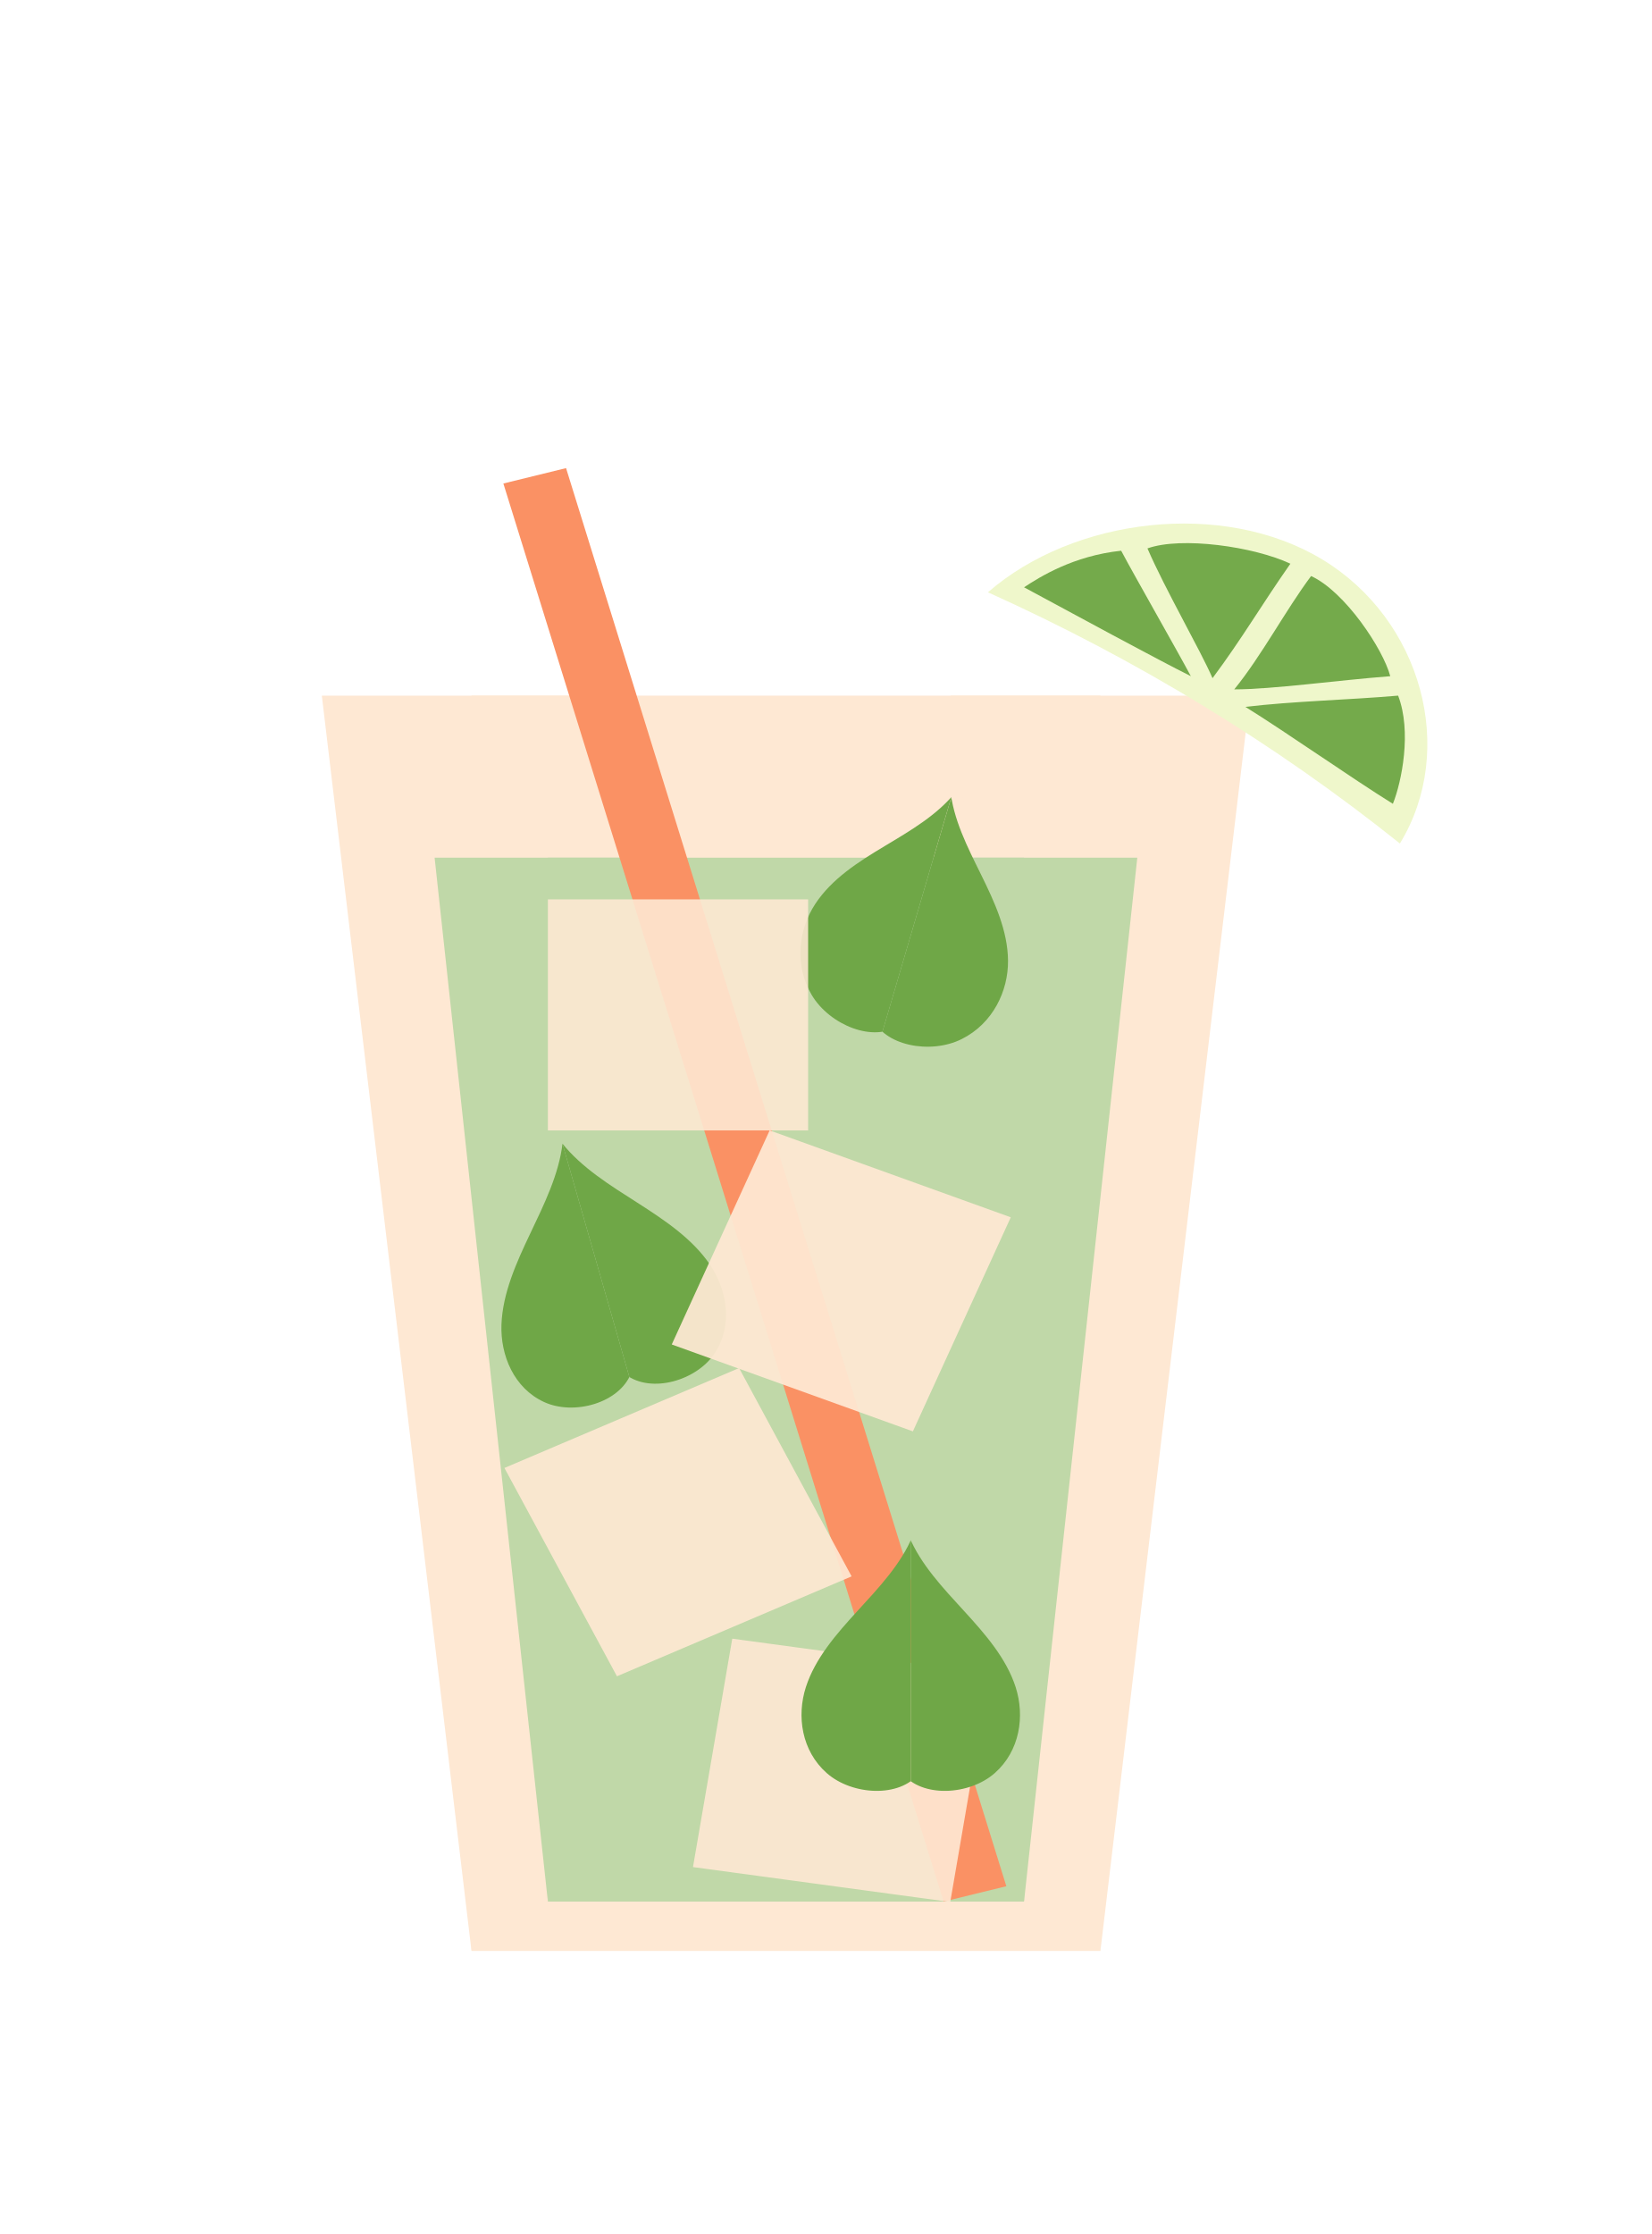
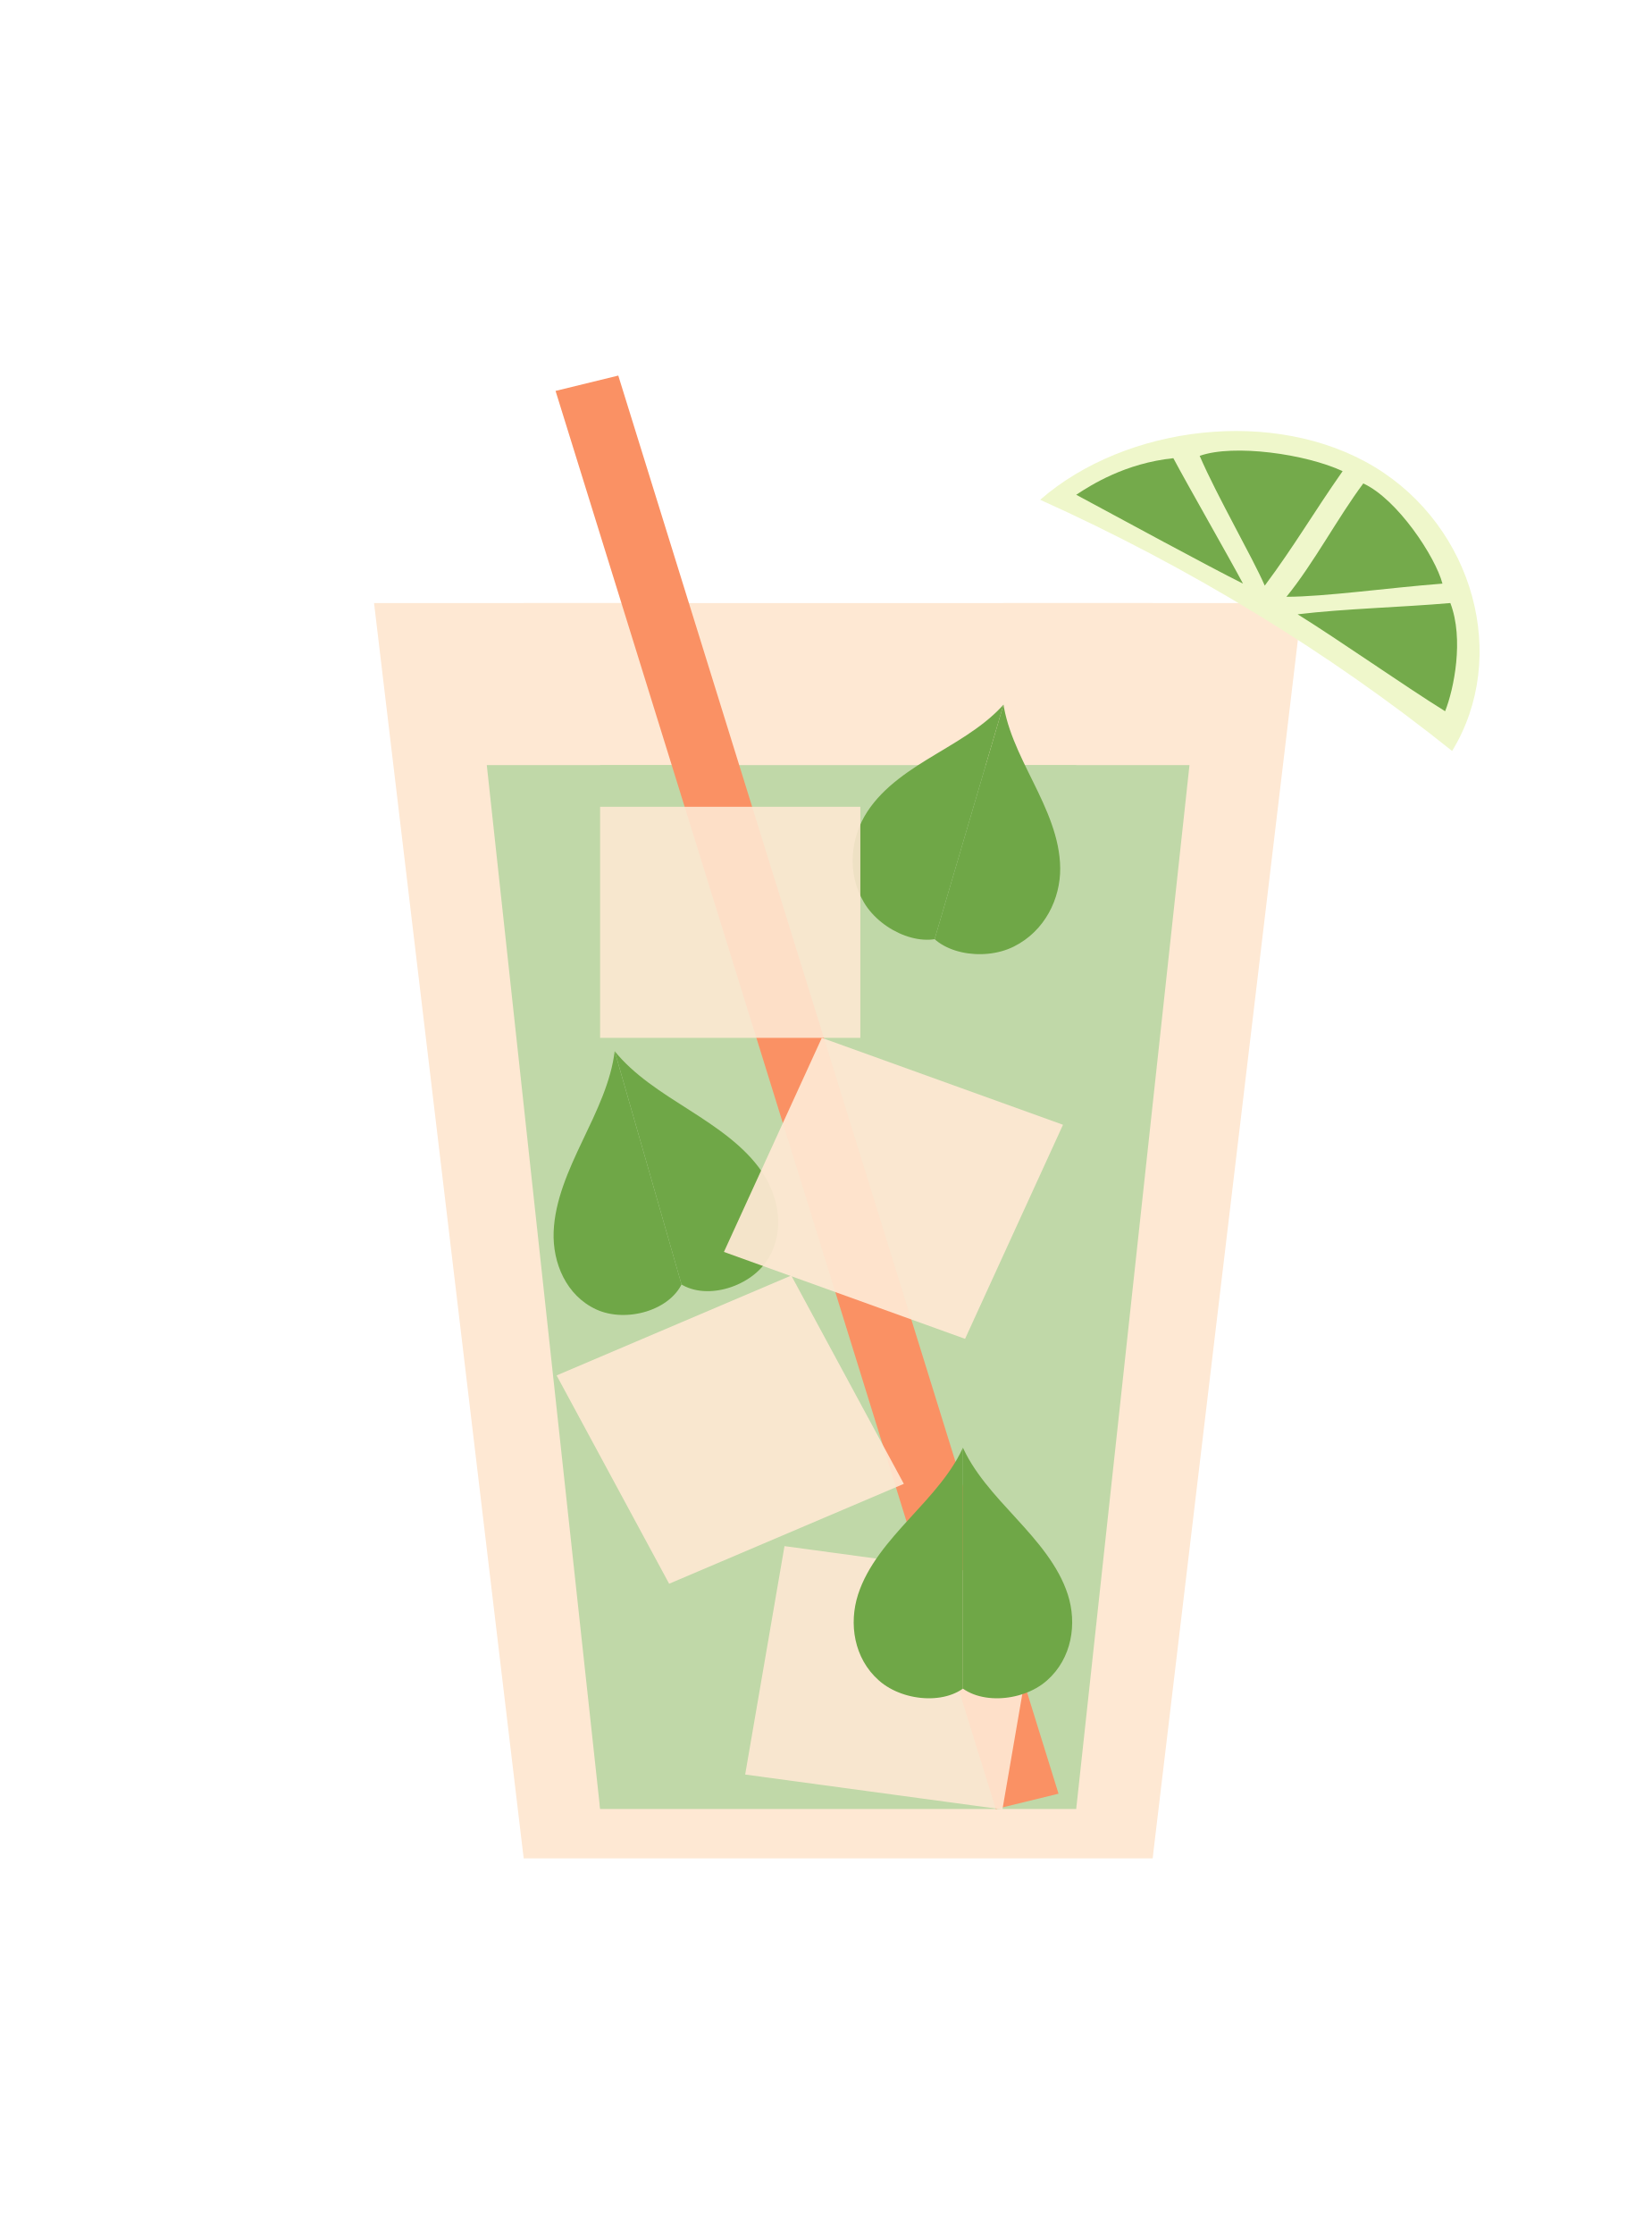
<svg xmlns="http://www.w3.org/2000/svg" id="Layer_1" width="372.57" height="503.82" viewBox="0 0 372.57 503.82">
  <defs>
    <style>.cls-1{fill:none;}.cls-2{clip-path:url(#clippath);}.cls-3{fill:#fa9164;}.cls-4{fill:#ebe7df;}.cls-5,.cls-6,.cls-7,.cls-8,.cls-9{fill:#fee8d3;}.cls-10{fill:#eff7cb;}.cls-11{fill:#a7d7c9;}.cls-12{fill:#c0d8a8;}.cls-13{fill:#6fa747;}.cls-14{fill:#74aa4b;}.cls-15{clip-path:url(#clippath-1);}.cls-16{clip-path:url(#clippath-4);}.cls-17{clip-path:url(#clippath-3);}.cls-18{clip-path:url(#clippath-2);}.cls-19{clip-path:url(#clippath-5);}.cls-6{opacity:.89;}.cls-7{opacity:.91;}.cls-8{opacity:.92;}.cls-9{opacity:.93;}</style>
    <clipPath id="clippath">
-       <polygon class="cls-1" points="198.05 236.06 215.12 177.95 227.37 177.95 227.37 236.06 198.05 236.06" />
+       <polygon class="cls-1" points="209.82 215.18 226.89 157.07 239.14 157.07 239.14 215.18 209.82 215.18" />
    </clipPath>
    <clipPath id="clippath-1">
-       <polygon class="cls-1" points="198.05 236.06 215.11 177.95 204.81 171.32 173.38 220.2 198.05 236.06" />
+       <polygon class="cls-1" points="209.82 215.18 226.89 157.07 216.58 150.45 185.16 199.33 209.82 215.18" />
    </clipPath>
    <clipPath id="clippath-2">
-       <polygon class="cls-1" points="142.39 312.06 126.83 257.8 163.77 257.8 163.77 312.06 142.39 312.06" />
+       <polygon class="cls-1" points="154.16 291.19 138.61 236.93 175.54 236.93 175.54 291.19 154.16 291.19" />
    </clipPath>
    <clipPath id="clippath-3">
-       <polygon class="cls-1" points="142.39 312.06 126.83 257.8 95.5 277.37 124.26 323.39 142.39 312.06" />
+       <polygon class="cls-1" points="154.16 291.19 138.6 236.93 107.28 256.5 136.03 302.52 154.16 291.19" />
    </clipPath>
    <clipPath id="clippath-4">
-       <rect class="cls-1" x="205.43" y="346.45" width="24.64" height="57.43" />
+       <rect class="cls-1" x="217.2" y="325.58" width="24.64" height="57.43" />
    </clipPath>
    <clipPath id="clippath-5">
-       <rect class="cls-1" x="180.79" y="346.45" width="24.64" height="57.43" />
+       <rect class="cls-1" x="192.56" y="325.58" width="24.64" height="57.43" />
    </clipPath>
  </defs>
-   <path class="cls-4" d="m252.46,399.5c.29,0,.58-.5.87-.5-.29,0-.58.5-.87.5h0Z" />
-   <rect class="cls-5" x="106.35" y="156.88" width="141.87" height="283.1" />
-   <polygon class="cls-5" points="106.35 439.99 140.1 156.88 72.59 156.88 106.35 439.99" />
-   <polygon class="cls-5" points="248.21 439.99 281.97 156.88 214.46 156.88 248.21 439.99" />
-   <rect class="cls-12" x="123.58" y="193.43" width="107.39" height="235.42" />
-   <polygon class="cls-12" points="123.58 428.85 149.14 193.43 98.03 193.43 123.58 428.85" />
-   <polygon class="cls-12" points="230.98 428.85 256.53 193.43 205.43 193.43 230.98 428.85" />
+   <path class="cls-4" d="m264.23,378.63c.29,0,.58-.5.87-.5-.29,0-.58.5-.87.5h0Z" />
+   <rect class="cls-5" x="118.12" y="136.01" width="141.87" height="283.1" />
+   <polygon class="cls-5" points="118.12 419.11 151.88 136.01 84.37 136.01 118.12 419.11" />
+   <polygon class="cls-5" points="259.99 419.11 293.74 136.01 226.23 136.01 259.99 419.11" />
+   <rect class="cls-12" x="135.36" y="172.55" width="107.39" height="235.42" />
+   <polygon class="cls-12" points="135.36 407.98 160.91 172.55 109.8 172.55 135.36 407.98" />
+   <polygon class="cls-12" points="242.75 407.98 268.3 172.55 217.2 172.55 242.75 407.98" />
  <g>
    <g class="cls-2">
-       <path class="cls-13" d="m196.74,229.43c2.48,6.4,13.1,8.44,20.17,4.91s10.52-10.87,10.46-17.68c-.06-6.81-3.04-13.24-6.1-19.45-3.06-6.21-6.3-12.5-6.93-19.27-5.76,17.45-11.52,34.9-17.61,51.48Z" />
+       <path class="cls-13" d="m208.51,208.56c2.48,6.4,13.1,8.44,20.17,4.91s10.52-10.87,10.46-17.68c-.06-6.81-3.04-13.24-6.1-19.45-3.06-6.21-6.3-12.5-6.93-19.27-5.76,17.45-11.52,34.9-17.61,51.48Z" />
    </g>
    <g class="cls-15">
-       <path class="cls-13" d="m202.73,231.19c-5.55,4.05-15.58.01-19.62-6.77s-2.97-14.84.76-20.53,9.71-9.5,15.65-13.06c5.93-3.56,12.06-7.11,16.24-12.46-4.59,17.79-9.19,35.59-13.03,52.83Z" />
+       <path class="cls-13" d="m214.51,210.32c-5.55,4.05-15.58.01-19.62-6.77s-2.97-14.84.76-20.53c3.73-5.69,9.71-9.5,15.65-13.06,5.93-3.56,12.06-7.11,16.24-12.46-4.59,17.79-9.19,35.59-13.03,52.83Z" />
    </g>
  </g>
  <g>
    <g class="cls-18">
-       <path class="cls-13" d="m141.12,309.99c5.8,4.39,16.09,1.34,20.15-4.88,4.06-6.22,2.81-14.09-1.14-19.92-3.95-5.82-10.2-10.01-16.38-13.96-6.19-3.95-12.57-7.9-16.99-13.44,5.05,17.6,10.1,35.2,14.36,52.19Z" />
+       <path class="cls-13" d="m152.89,289.12c5.8,4.39,16.09,1.34,20.15-4.88,4.06-6.22,2.81-14.09-1.14-19.92-3.95-5.82-10.2-10.01-16.38-13.96-6.19-3.95-12.57-7.9-16.99-13.44,5.05,17.6,10.1,35.2,14.36,52.19Z" />
    </g>
    <g class="cls-17">
-       <path class="cls-13" d="m142.37,309.64c-2.59,6.79-12.93,9.66-19.67,6.54-6.74-3.12-9.85-10.46-9.59-17.49.27-7.03,3.34-13.89,6.5-20.52,3.15-6.63,6.48-13.36,7.29-20.4,5.04,17.6,10.09,35.2,15.47,51.88Z" />
+       <path class="cls-13" d="m154.14,288.76c-2.59,6.79-12.93,9.66-19.67,6.54-6.74-3.12-9.85-10.46-9.59-17.49.27-7.03,3.34-13.89,6.5-20.52,3.15-6.63,6.48-13.36,7.29-20.4,5.04,17.6,10.09,35.2,15.47,51.88Z" />
    </g>
  </g>
-   <polygon class="cls-3" points="212.84 428.85 113.54 109.04 127.68 105.57 226.99 425.39 212.84 428.85" />
-   <rect class="cls-6" x="123.58" y="202.83" width="58.7" height="52.11" />
-   <polygon class="cls-7" points="156.31 421.07 165.17 369.56 223.2 377.43 214.34 428.94 156.31 421.07" />
-   <polygon class="cls-9" points="151.52 303.21 173.6 254.93 227.99 274.53 205.91 322.81 151.52 303.21" />
-   <polygon class="cls-8" points="139.16 378.04 113.78 331.06 166.71 308.53 192.09 355.51 139.16 378.04" />
+   <polygon class="cls-3" points="224.61 407.98 125.31 88.16 139.46 84.7 238.76 404.52 224.61 407.98" />
+   <rect class="cls-6" x="135.36" y="181.95" width="58.7" height="52.11" />
+   <polygon class="cls-7" points="168.08 400.2 176.95 348.69 234.98 356.56 226.11 408.07 168.08 400.2" />
+   <polygon class="cls-9" points="163.29 282.34 185.37 234.06 239.77 253.66 217.68 301.94 163.29 282.34" />
+   <polygon class="cls-8" points="150.93 357.17 125.55 310.19 178.48 287.66 203.87 334.64 150.93 357.17" />
  <g>
    <g class="cls-16">
-       <path class="cls-13" d="m203.57,399.93c4.29,5.55,15.07,5,20.79-.04,5.72-5.04,6.82-12.89,4.73-19.4-2.1-6.51-6.87-11.97-11.66-17.2-4.79-5.23-9.77-10.5-12.4-16.83-.29,18.08-.59,36.15-1.45,53.47Z" />
+       <path class="cls-13" d="m215.34,379.05c4.29,5.55,15.07,5,20.79-.04,5.72-5.04,6.82-12.89,4.73-19.4-2.1-6.51-6.87-11.97-11.66-17.2-4.79-5.23-9.77-10.5-12.4-16.83-.29,18.08-.59,36.15-1.45,53.47Z" />
    </g>
    <g class="cls-19">
-       <path class="cls-13" d="m207.29,399.93c-4.29,5.55-15.07,5-20.79-.04-5.72-5.04-6.82-12.89-4.73-19.4,2.1-6.51,6.87-11.97,11.66-17.2,4.79-5.23,9.77-10.5,12.4-16.83.29,18.08.59,36.15,1.45,53.47Z" />
+       <path class="cls-13" d="m219.06,379.05c-4.29,5.55-15.07,5-20.79-.04-5.72-5.04-6.82-12.89-4.73-19.4,2.1-6.51,6.87-11.97,11.66-17.2,4.79-5.23,9.77-10.5,12.4-16.83.29,18.08.59,36.15,1.45,53.47Z" />
    </g>
  </g>
-   <path class="cls-10" d="m222.84,133.58c33.6,15.14,64.94,34.25,92.92,56.65,12.93-21.16,4.92-50.49-17.49-64.05-22.42-13.56-56.09-9.45-75.42,7.39Z" />
-   <path class="cls-14" d="m280.93,159.43c9.28,5.76,23.98,16.09,33.25,21.85,1.99-4.98,4.29-16.3,1.18-24.4-10.99.96-23.98,1.27-34.43,2.54Z" />
-   <path class="cls-14" d="m278.41,155.47c8.61,0,23.09-2.04,35.18-2.97-1.6-6.09-10.21-19.1-17.86-22.59-5.78,7.74-11.15,17.97-17.33,25.56Z" />
-   <path class="cls-14" d="m273.5,152.95c-2.72-6.3-10.71-20.07-14.68-29.27,7.62-2.73,23.96-.43,32.24,3.45-6.64,9.48-10.87,16.84-17.56,25.81Z" />
-   <path class="cls-14" d="m268.62,152.5c-7.82-3.9-27.04-14.34-37.64-20.05,3.48-2.29,11.1-7.11,21.91-8.25,3.23,6.08,12.57,22.38,15.72,28.3Z" />
-   <line class="cls-11" x1="136.22" y1="415.7" x2="135.47" y2="415.17" />
+   <path class="cls-10" d="m234.62,112.71c33.6,15.14,64.94,34.25,92.92,56.65,12.93-21.16,4.92-50.49-17.49-64.05-22.42-13.56-56.09-9.45-75.42,7.39Z" />
+   <path class="cls-14" d="m292.71,138.55c9.28,5.76,23.98,16.09,33.25,21.85,1.99-4.98,4.29-16.3,1.18-24.4-10.99.96-23.98,1.27-34.43,2.54Z" />
+   <path class="cls-14" d="m290.18,134.59c8.61,0,23.09-2.04,35.18-2.97-1.6-6.09-10.21-19.1-17.86-22.59-5.78,7.74-11.15,17.97-17.33,25.56Z" />
+   <path class="cls-14" d="m285.28,132.08c-2.72-6.3-10.71-20.07-14.68-29.27,7.62-2.73,23.96-.43,32.24,3.45-6.64,9.48-10.87,16.84-17.56,25.81Z" />
+   <path class="cls-14" d="m280.39,131.63c-7.82-3.9-27.04-14.34-37.64-20.05,3.48-2.29,11.1-7.11,21.91-8.25,3.23,6.08,12.57,22.38,15.72,28.3Z" />
+   <line class="cls-11" x1="147.99" y1="394.83" x2="147.24" y2="394.3" />
</svg>
